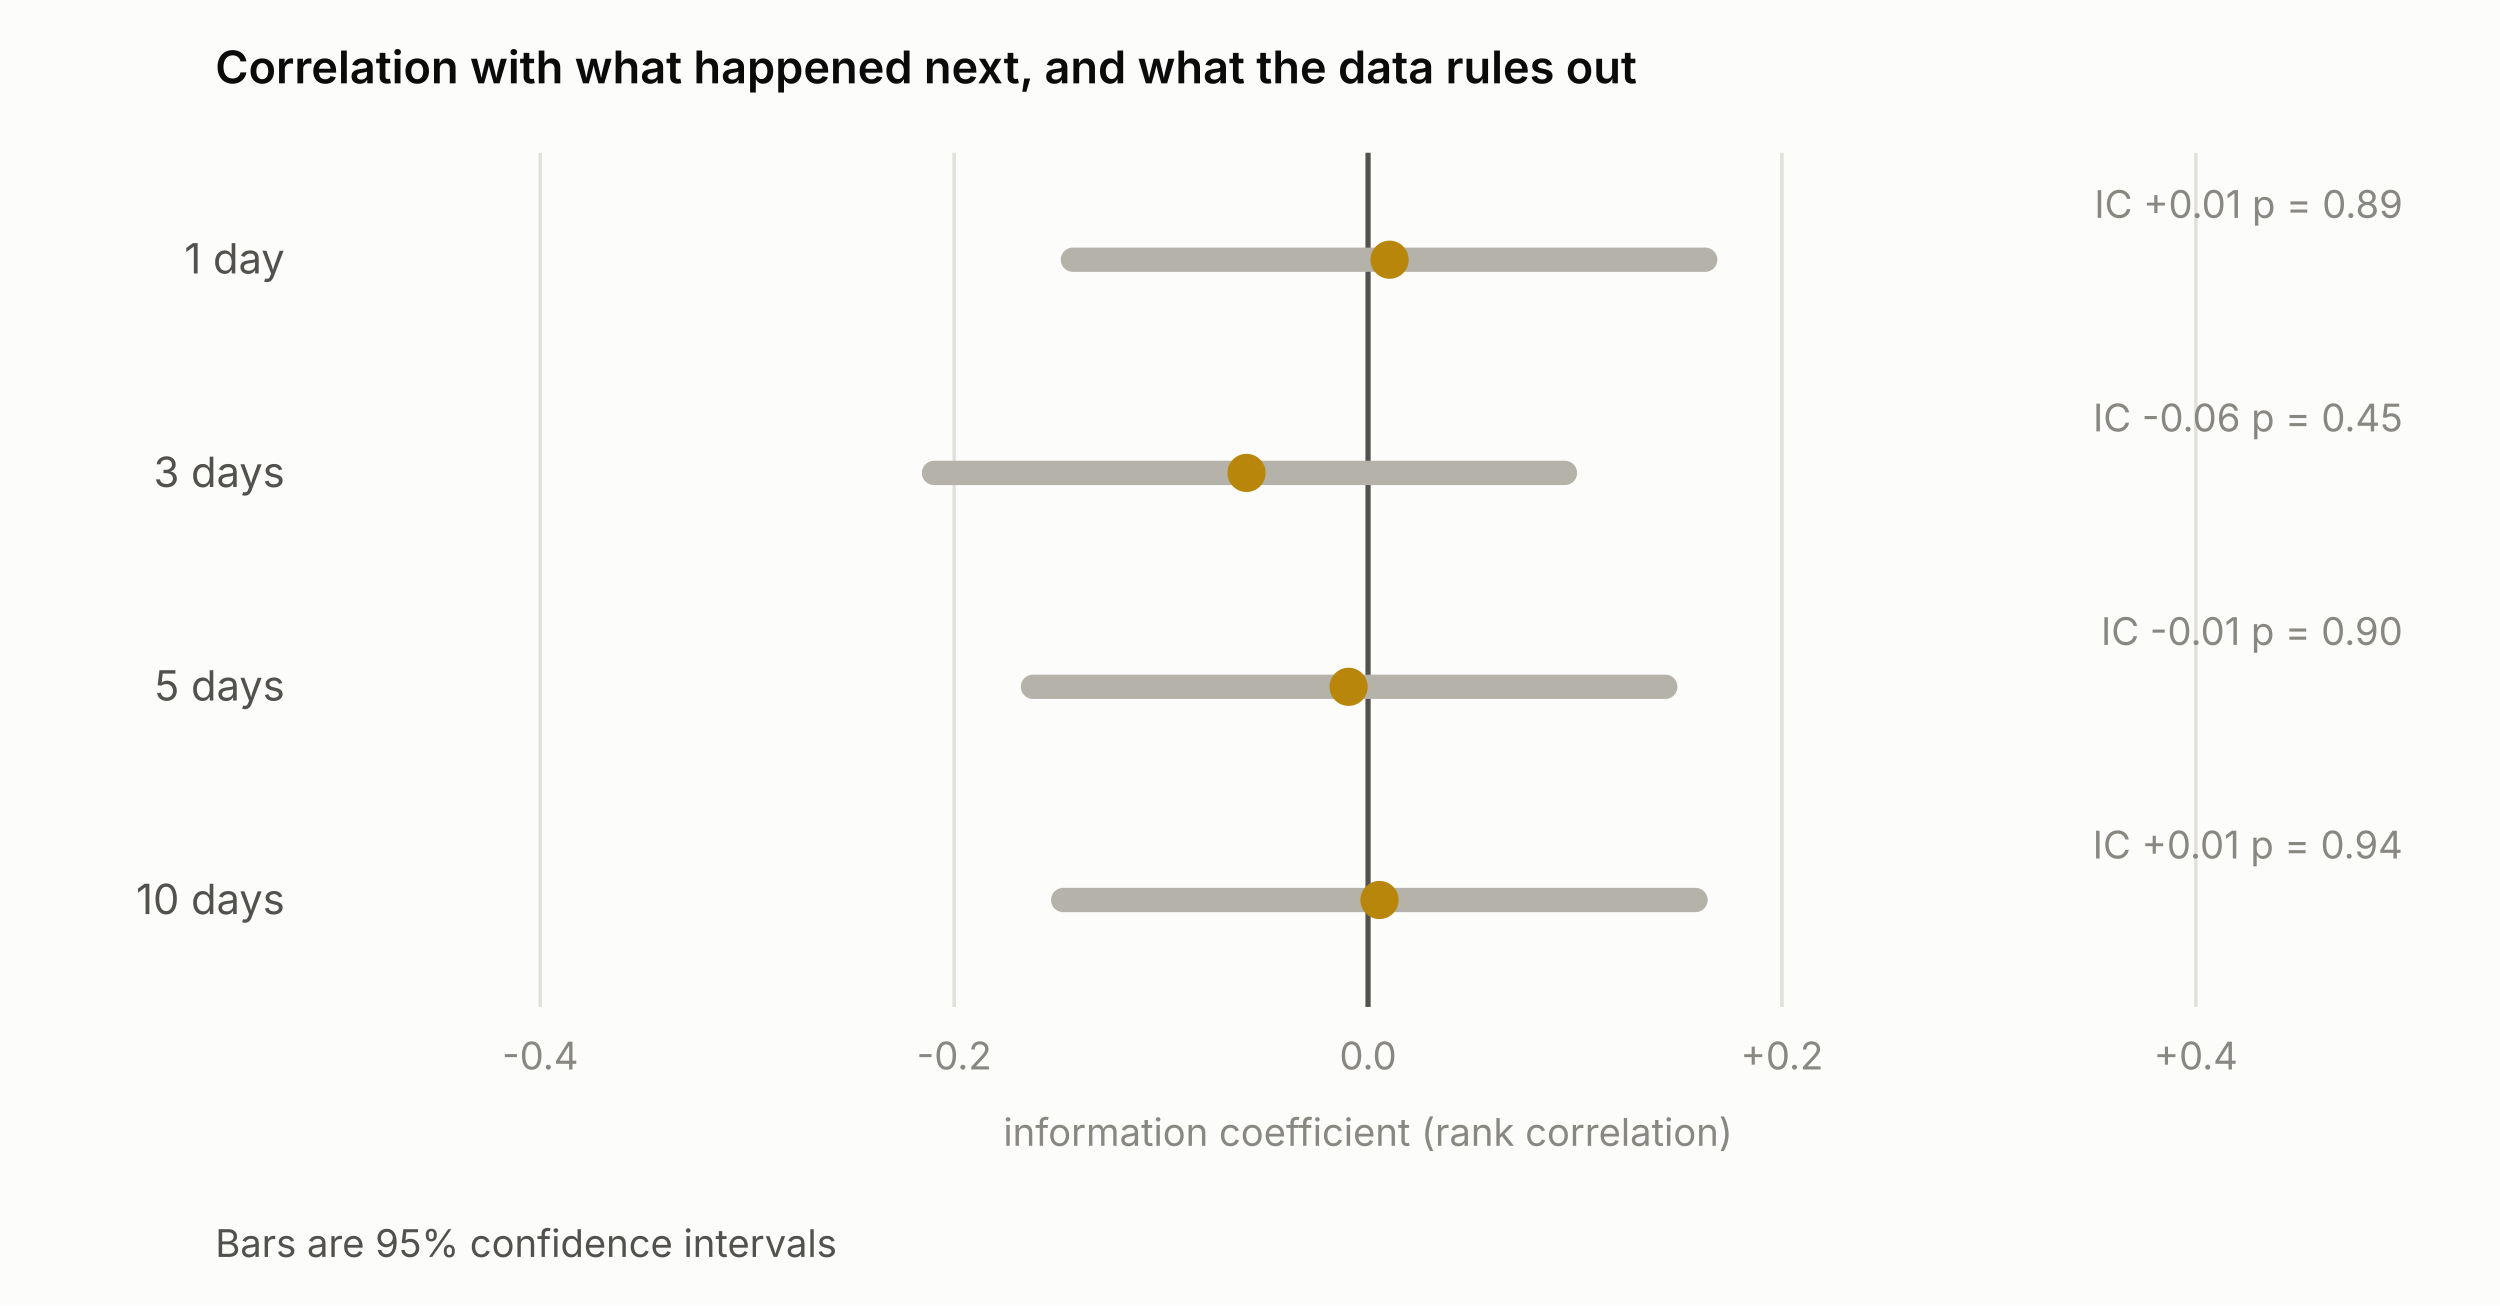
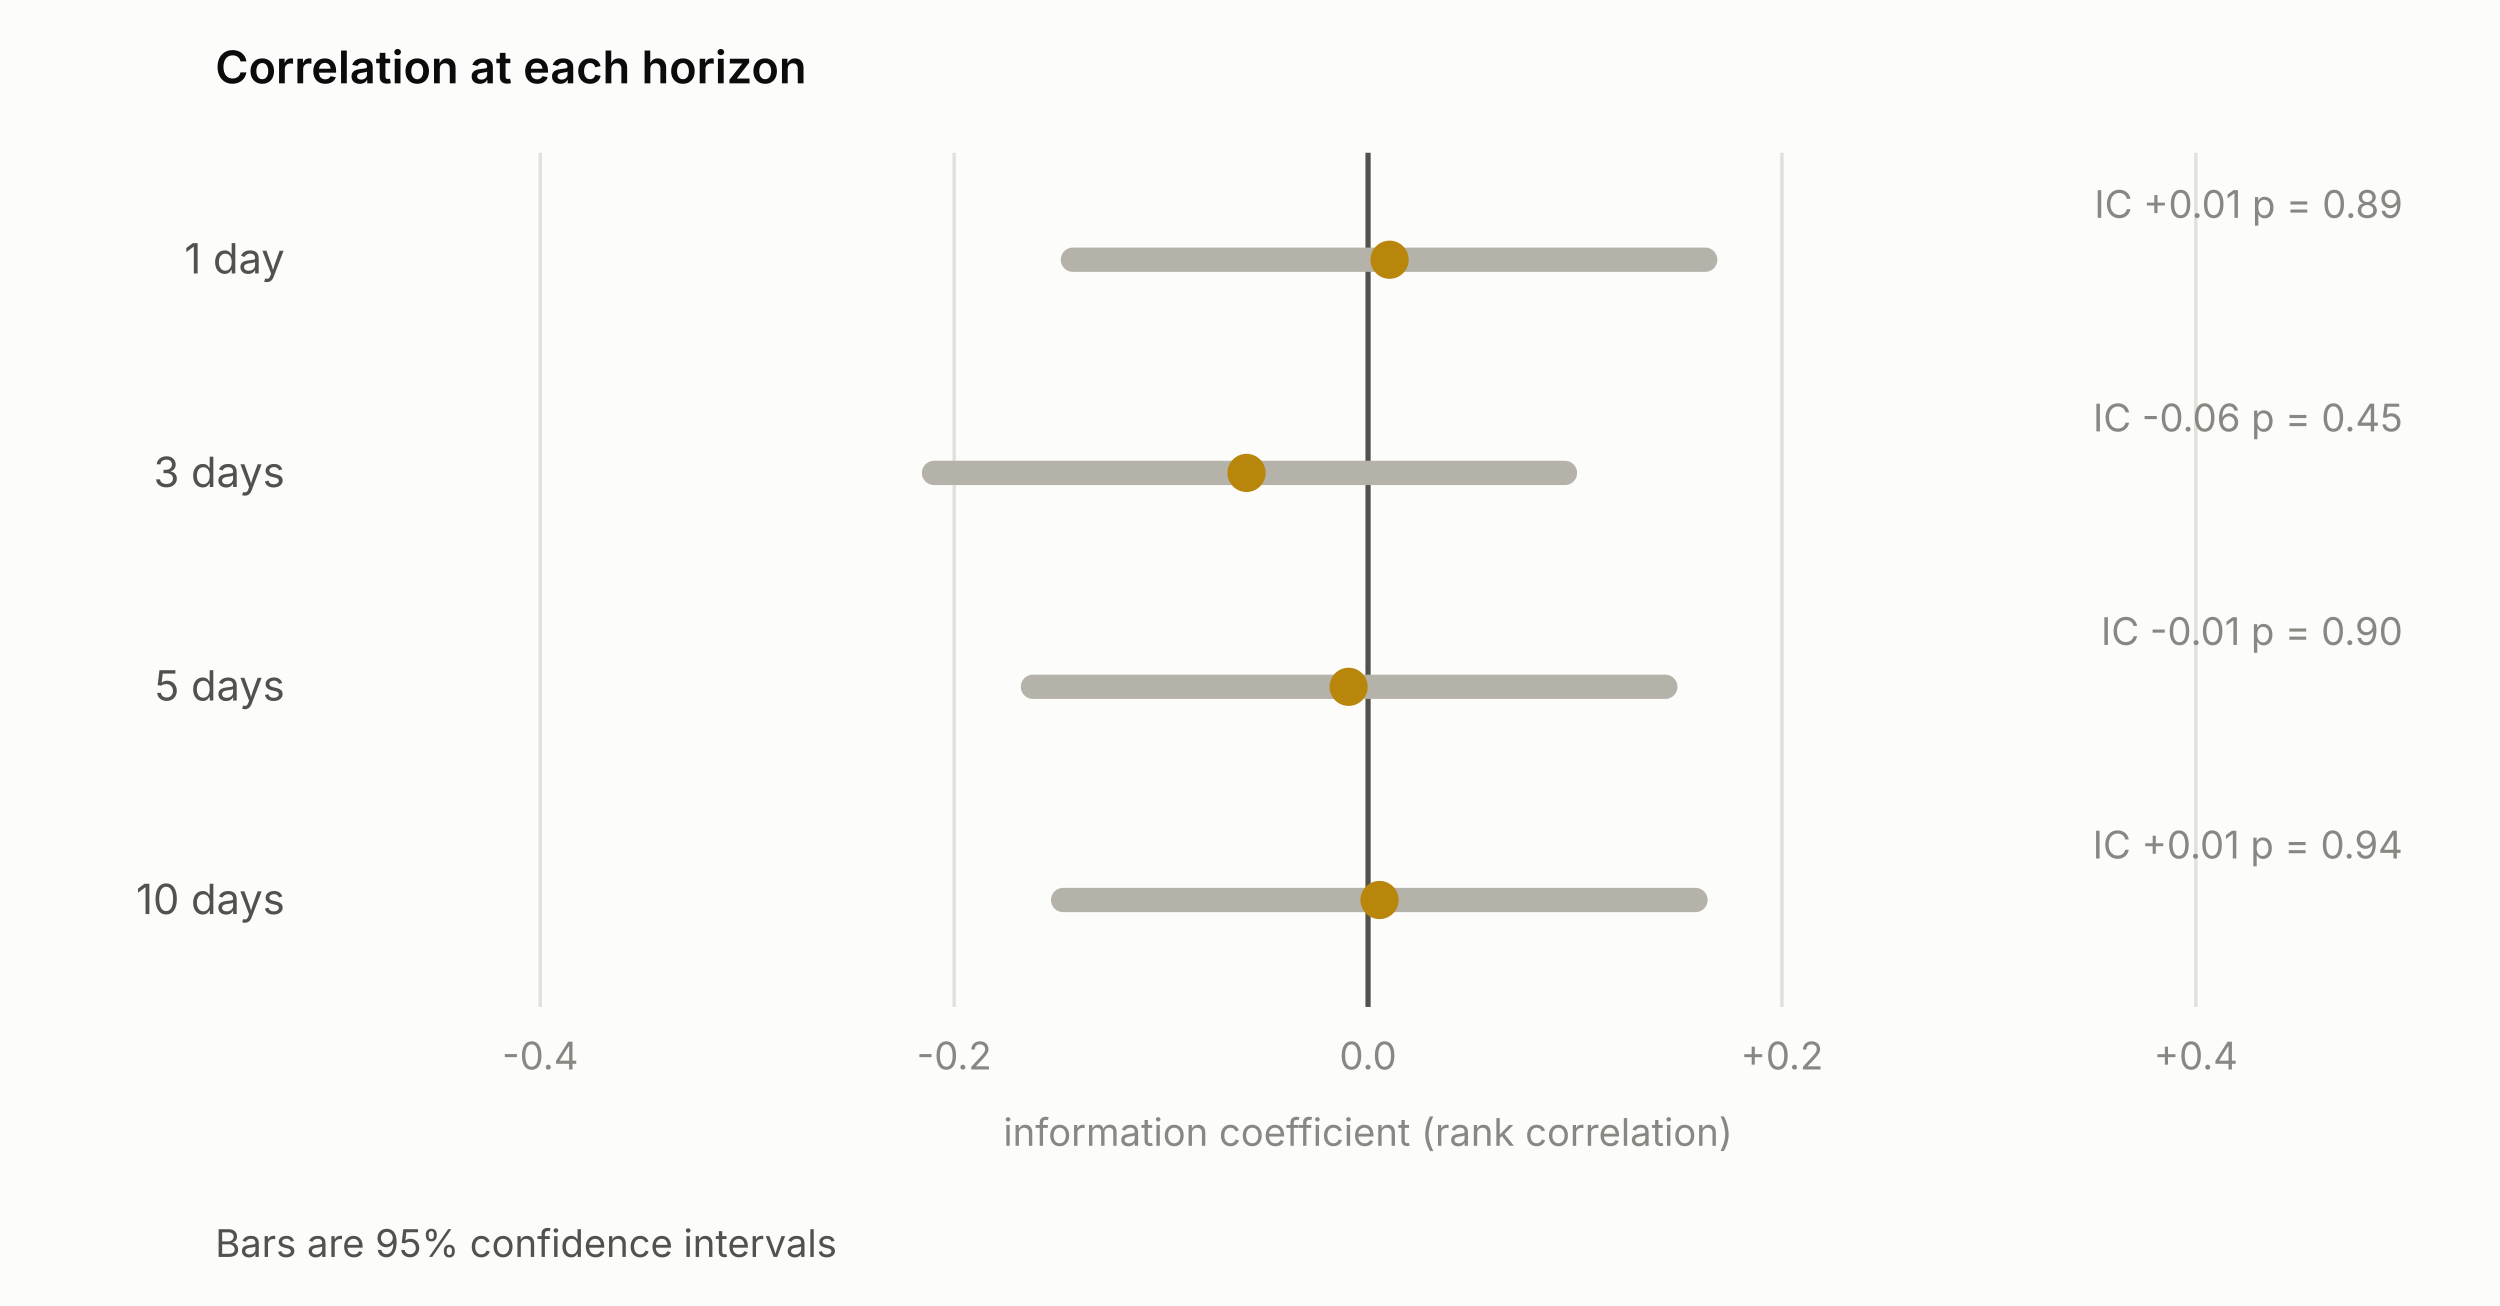
<svg xmlns="http://www.w3.org/2000/svg" width="720" height="376" viewBox="0 0 720 376" font-family="system-ui, -apple-system, 'Segoe UI', sans-serif">
  <rect width="720" height="376" fill="#fcfcfb" />
-   <text x="62" y="24" font-size="13" text-anchor="start" font-weight="600" fill="#0b0b0b" style="font-variant-numeric:tabular-nums">Correlation with what happened next, and what the data rules out</text>
+   <text x="62" y="24" font-size="13" text-anchor="start" font-weight="600" fill="#0b0b0b" style="font-variant-numeric:tabular-nums">Correlation at each horizon</text>
  <line x1="155.6" y1="44" x2="155.6" y2="290" stroke="#e1e0d9" stroke-width="1" />
  <text x="155.6" y="308" font-size="11" text-anchor="middle" fill="#898781" style="font-variant-numeric:tabular-nums">-0.4</text>
  <line x1="274.8" y1="44" x2="274.8" y2="290" stroke="#e1e0d9" stroke-width="1" />
  <text x="274.8" y="308" font-size="11" text-anchor="middle" fill="#898781" style="font-variant-numeric:tabular-nums">-0.2</text>
  <line x1="394.0" y1="44" x2="394.0" y2="290" stroke="#e1e0d9" stroke-width="1" />
  <text x="394.0" y="308" font-size="11" text-anchor="middle" fill="#898781" style="font-variant-numeric:tabular-nums">0.0</text>
  <line x1="513.2" y1="44" x2="513.2" y2="290" stroke="#e1e0d9" stroke-width="1" />
  <text x="513.2" y="308" font-size="11" text-anchor="middle" fill="#898781" style="font-variant-numeric:tabular-nums">+0.2</text>
  <line x1="632.4" y1="44" x2="632.4" y2="290" stroke="#e1e0d9" stroke-width="1" />
  <text x="632.4" y="308" font-size="11" text-anchor="middle" fill="#898781" style="font-variant-numeric:tabular-nums">+0.4</text>
  <line x1="394.0" y1="44" x2="394.0" y2="290" stroke="#52514e" stroke-width="1.5" />
  <text x="394.0" y="330" font-size="11" text-anchor="middle" fill="#898781" style="font-variant-numeric:tabular-nums">information coefficient (rank correlation)</text>
  <text x="82" y="78.75" font-size="12" text-anchor="end" fill="#52514e" style="font-variant-numeric:tabular-nums">1 day</text>
  <line x1="309.0" y1="74.8" x2="491.1" y2="74.8" stroke="#b4b2a9" stroke-width="7" stroke-linecap="round" />
  <circle cx="400.2" cy="74.8" r="5.5" fill="#b8860b" />
  <text x="692" y="62.75" font-size="11" text-anchor="end" fill="#898781" style="font-variant-numeric:tabular-nums">IC +0.01   p = 0.89</text>
  <text x="82" y="140.25" font-size="12" text-anchor="end" fill="#52514e" style="font-variant-numeric:tabular-nums">3 days</text>
  <line x1="269.0" y1="136.2" x2="450.7" y2="136.2" stroke="#b4b2a9" stroke-width="7" stroke-linecap="round" />
  <circle cx="359.0" cy="136.2" r="5.5" fill="#b8860b" />
  <text x="692" y="124.25" font-size="11" text-anchor="end" fill="#898781" style="font-variant-numeric:tabular-nums">IC -0.06   p = 0.45</text>
  <text x="82" y="201.75" font-size="12" text-anchor="end" fill="#52514e" style="font-variant-numeric:tabular-nums">5 days</text>
  <line x1="297.5" y1="197.8" x2="479.6" y2="197.8" stroke="#b4b2a9" stroke-width="7" stroke-linecap="round" />
  <circle cx="388.4" cy="197.8" r="5.5" fill="#b8860b" />
  <text x="692" y="185.75" font-size="11" text-anchor="end" fill="#898781" style="font-variant-numeric:tabular-nums">IC -0.01   p = 0.90</text>
  <text x="82" y="263.25" font-size="12" text-anchor="end" fill="#52514e" style="font-variant-numeric:tabular-nums">10 days</text>
  <line x1="306.2" y1="259.2" x2="488.3" y2="259.2" stroke="#b4b2a9" stroke-width="7" stroke-linecap="round" />
  <circle cx="397.3" cy="259.2" r="5.5" fill="#b8860b" />
  <text x="692" y="247.25" font-size="11" text-anchor="end" fill="#898781" style="font-variant-numeric:tabular-nums">IC +0.01   p = 0.94</text>
  <text x="62" y="362" font-size="11" text-anchor="start" fill="#52514e" style="font-variant-numeric:tabular-nums">Bars are 95% confidence intervals</text>
</svg>
